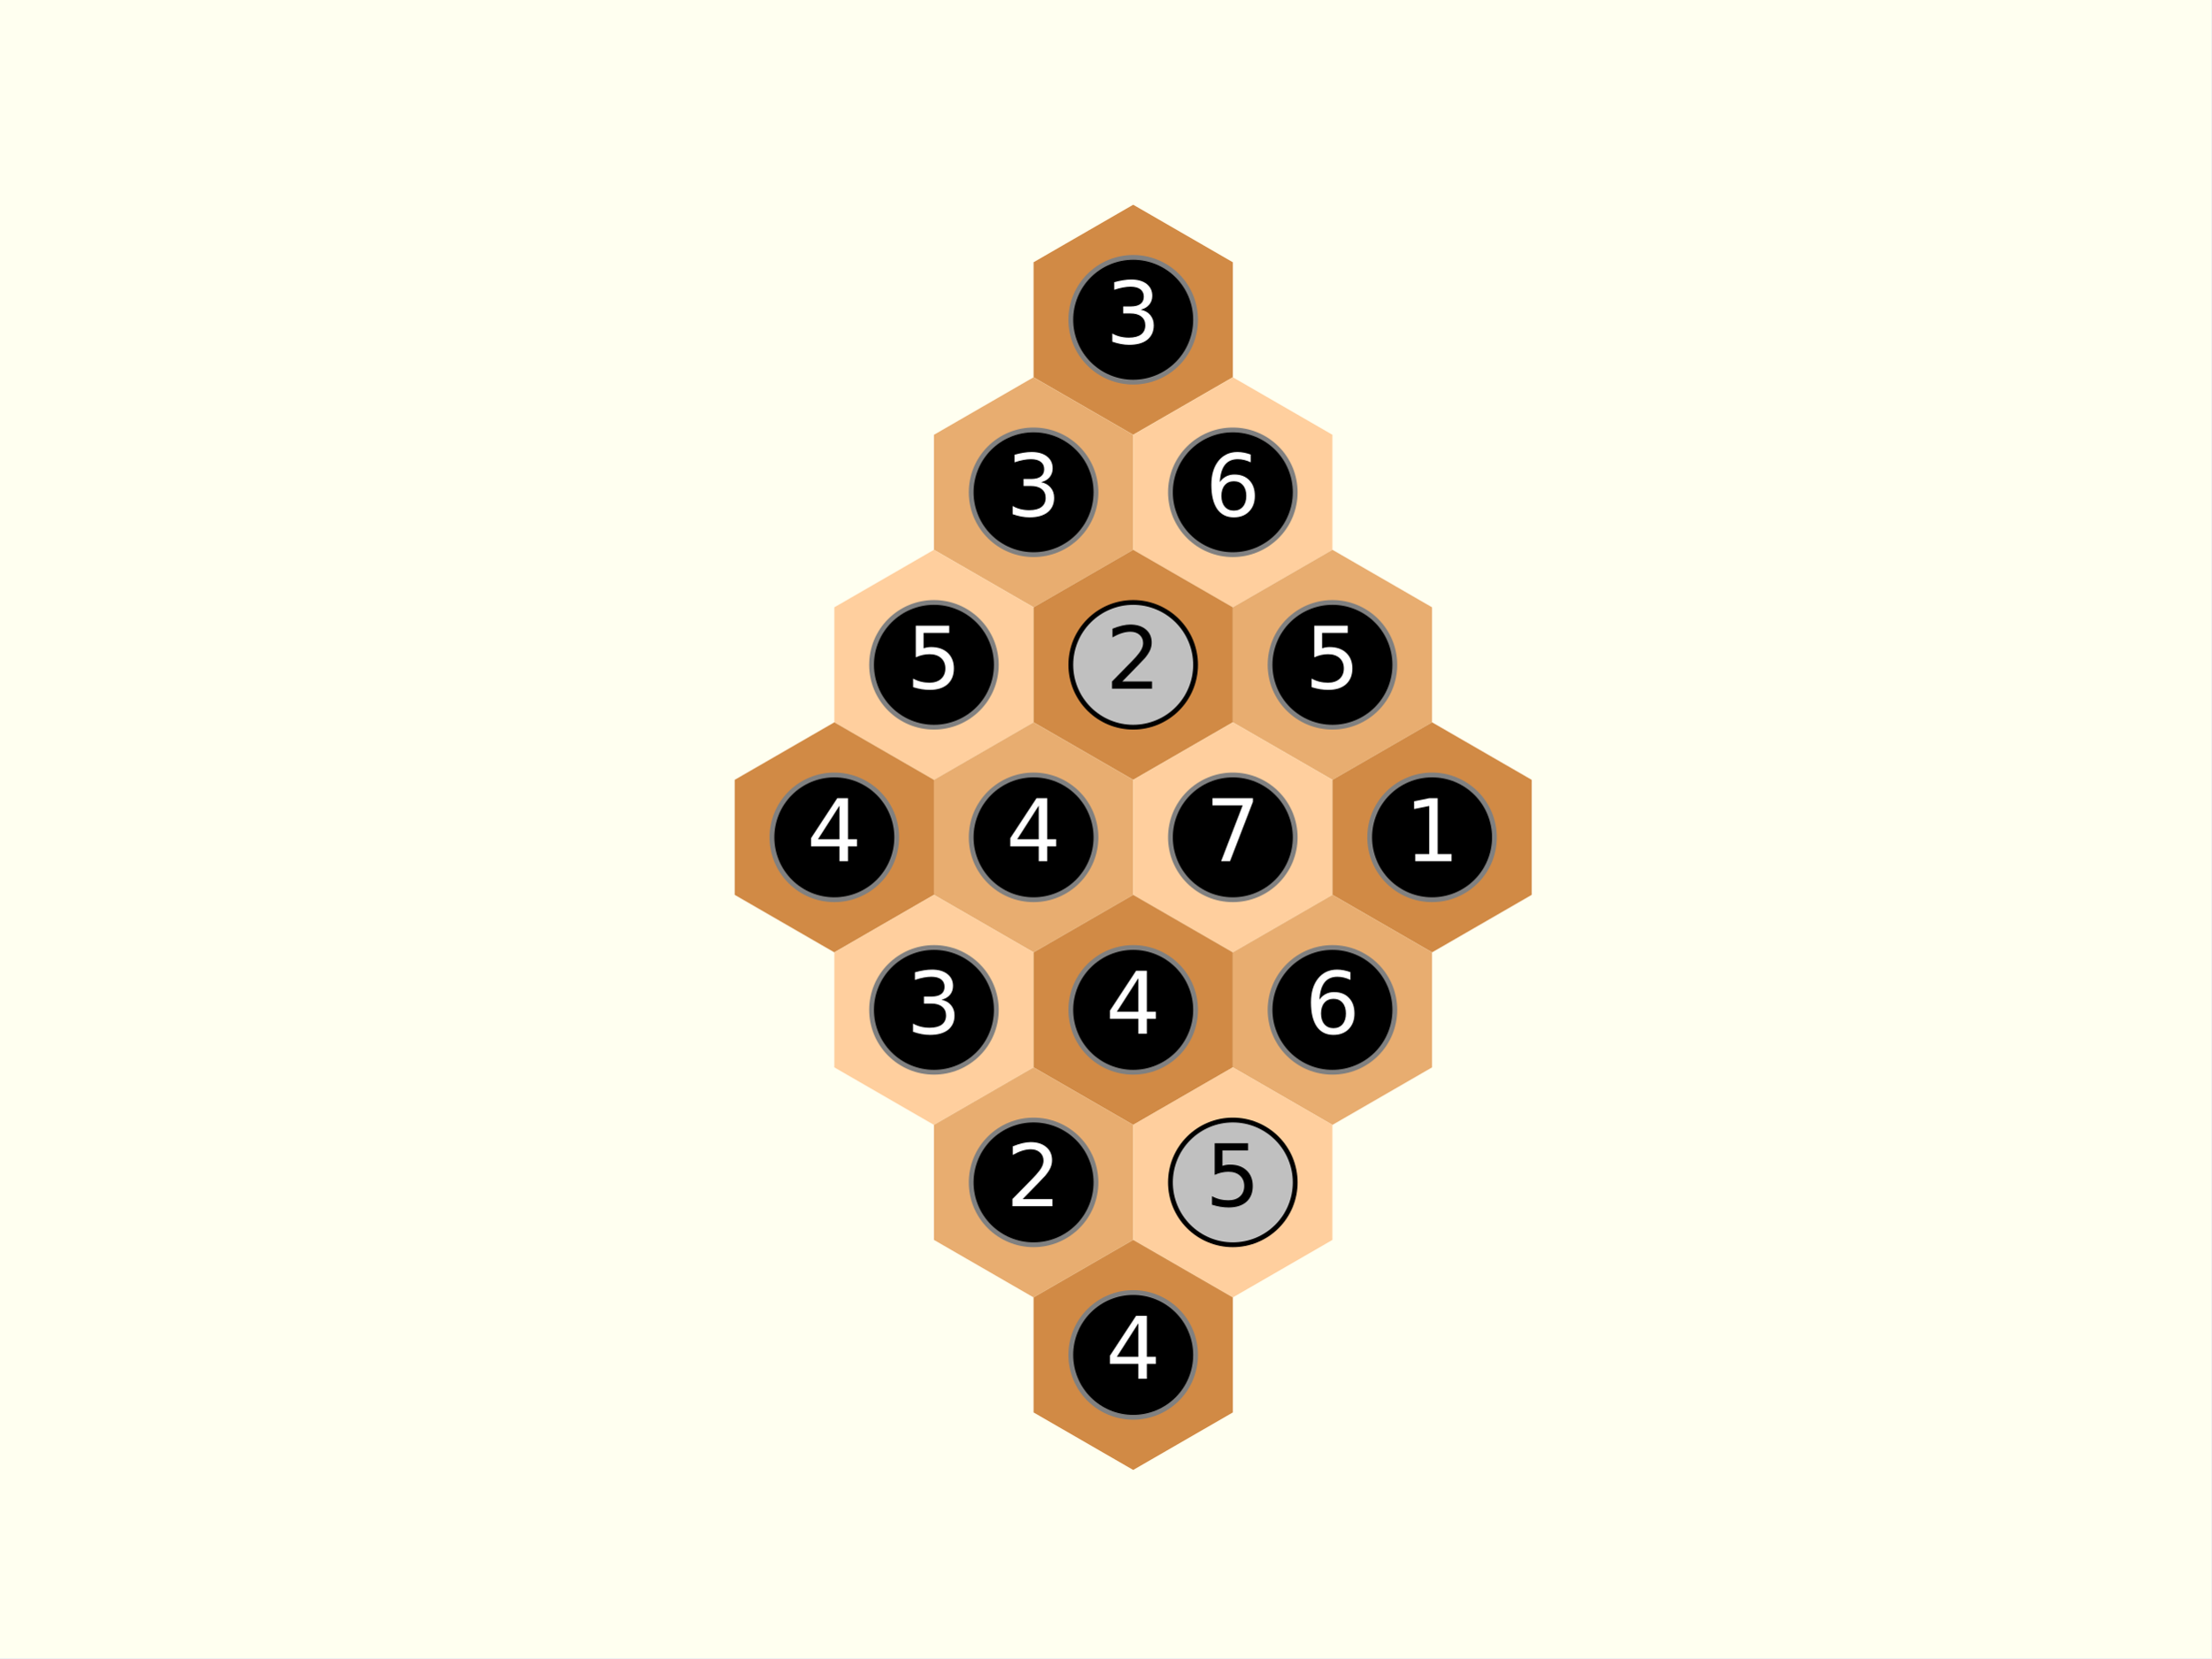
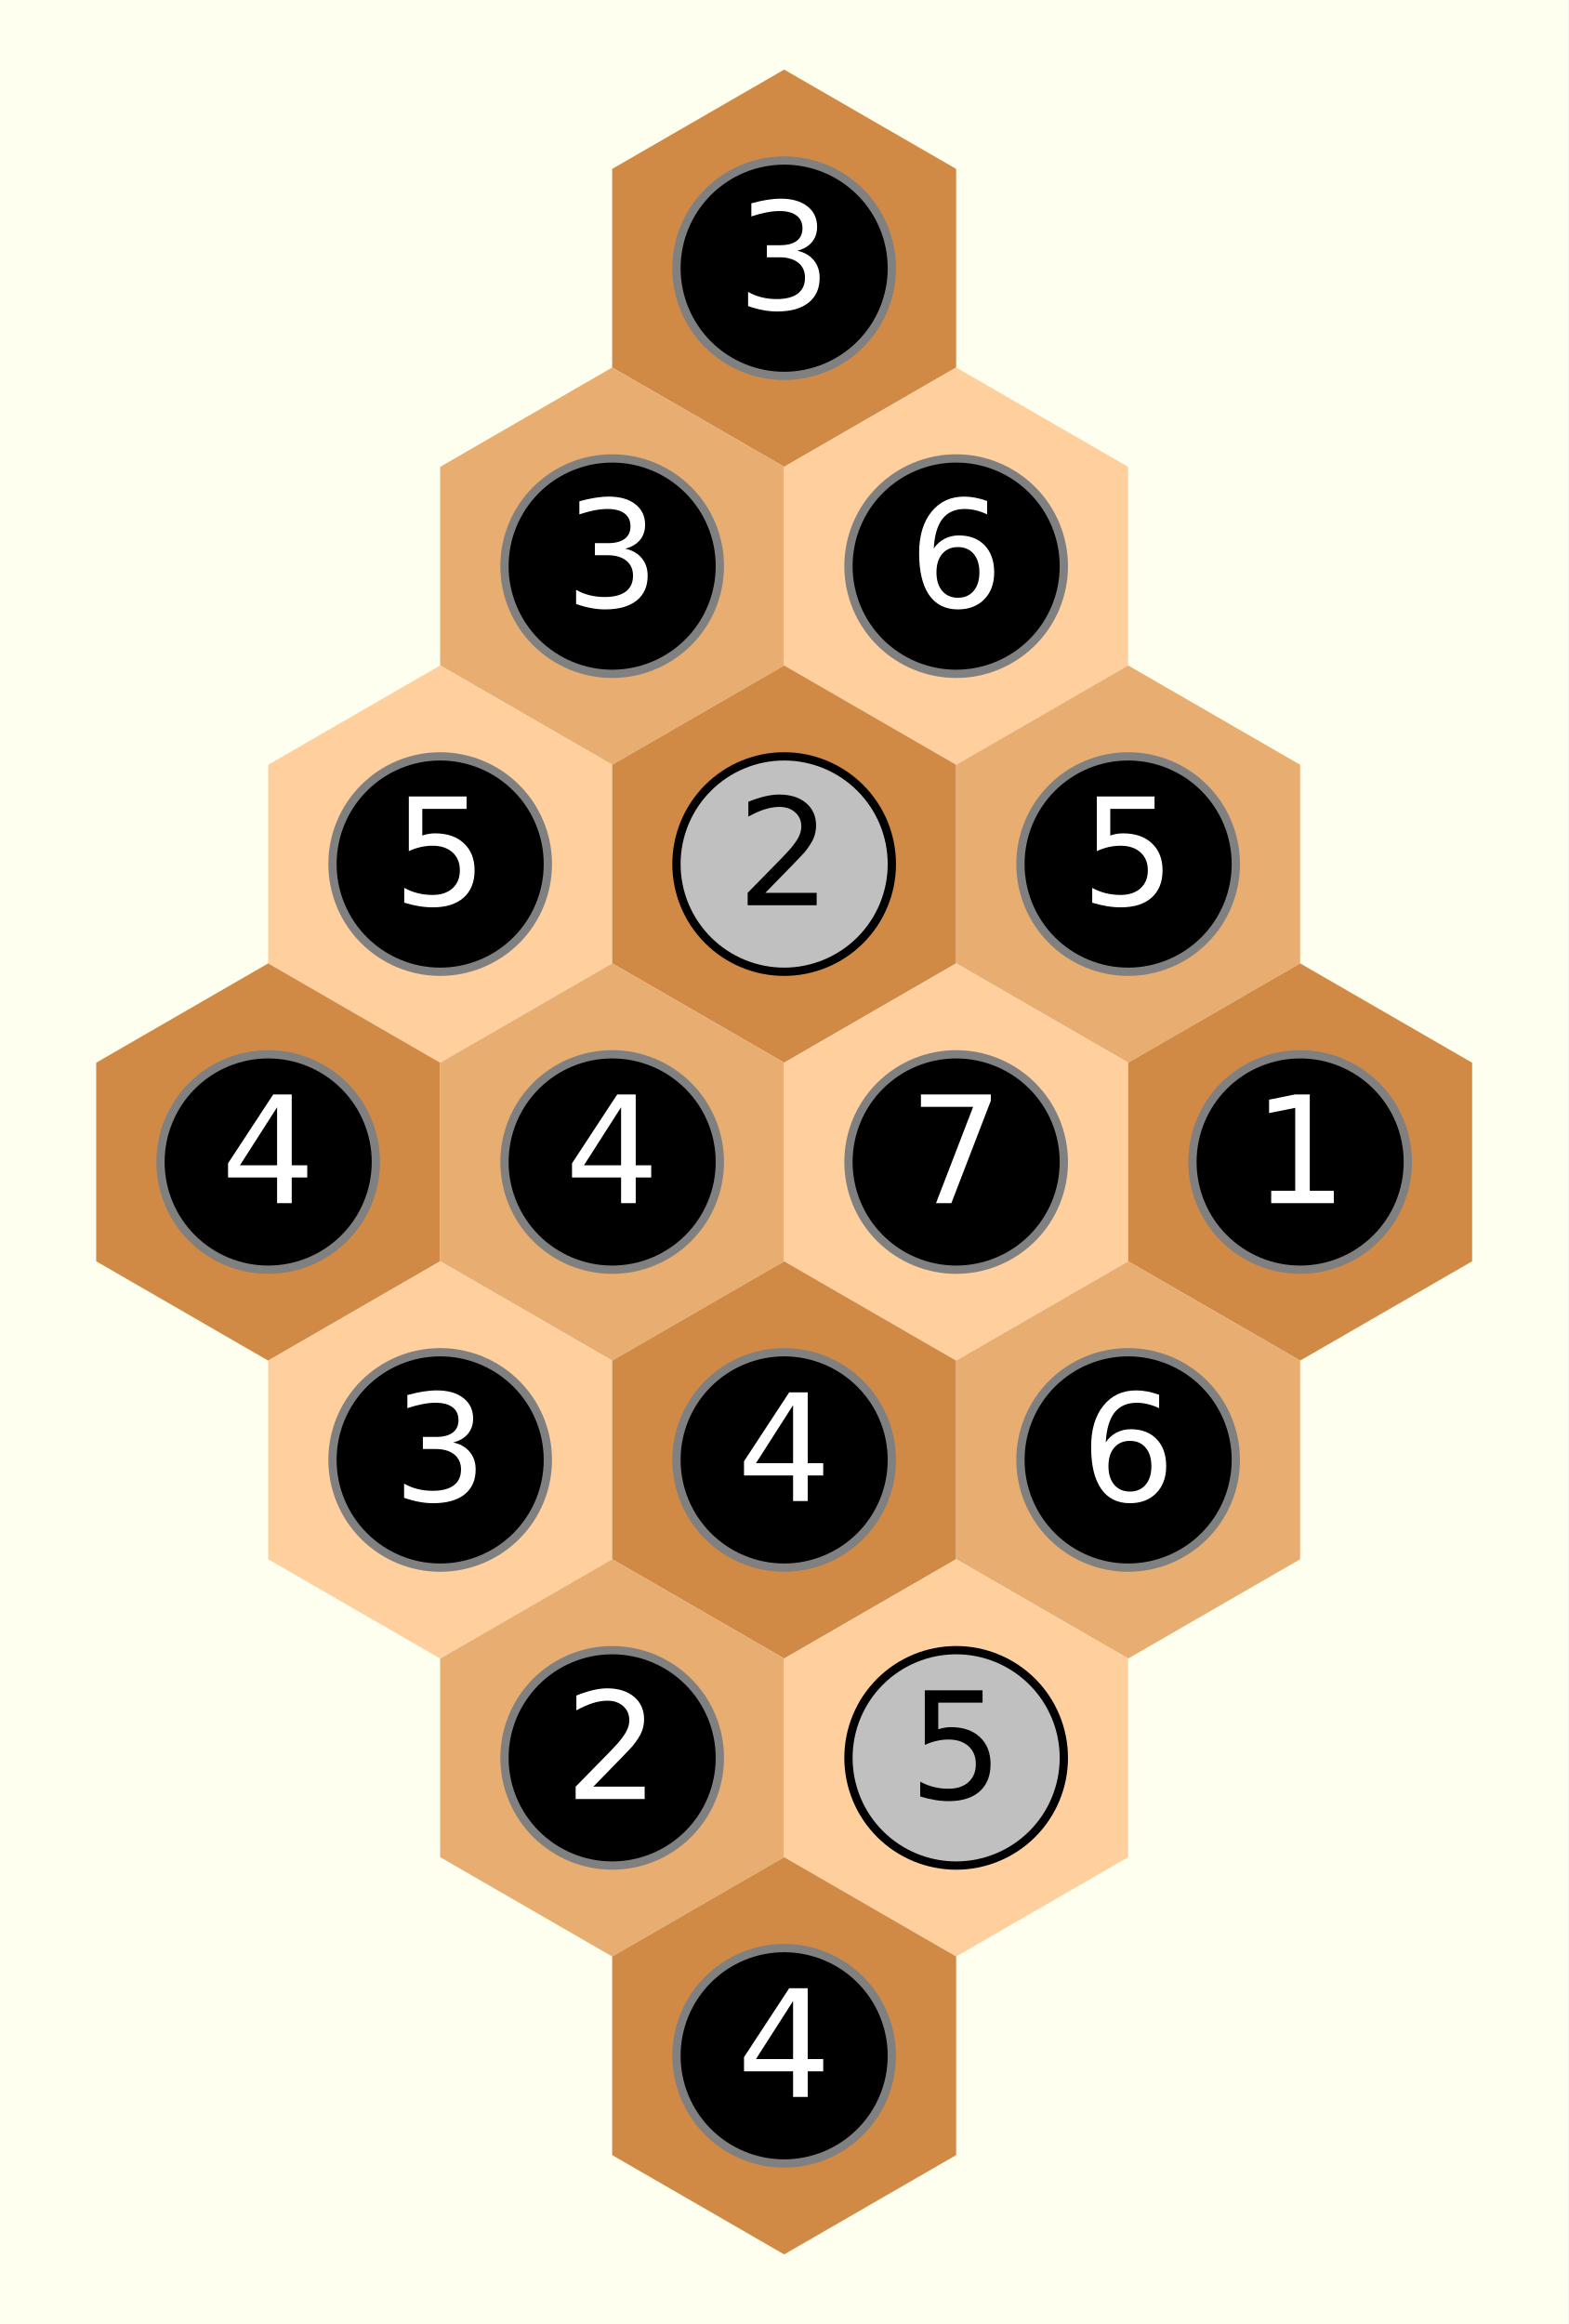
- <svg xmlns="http://www.w3.org/2000/svg" xmlns:xlink="http://www.w3.org/1999/xlink" width="460.8pt" height="345.6pt" viewBox="0 0 460.8 345.6" version="1.1">
+ <svg xmlns="http://www.w3.org/2000/svg" xmlns:xlink="http://www.w3.org/1999/xlink" width="189.318pt" height="280.512pt" viewBox="0 0 189.318 280.512" version="1.1">
  <defs>
    <style type="text/css">*{stroke-linejoin: round; stroke-linecap: butt}</style>
  </defs>
  <g id="figure_1">
    <g id="patch_1">
-       <path d="M 0 345.6  L 460.8 345.6  L 460.8 0  L 0 0  z " style="fill: #fffff0" />
+       <path d="M 0 280.512  L 189.318 280.512  L 189.318 0  L 0 0  z " style="fill: #fffff0" />
    </g>
    <g id="axes_1">
      <g id="patch_2">
-         <path d="M 215.398 78.632  L 236.16 90.619  L 256.922 78.632  L 256.922 54.658  L 236.16 42.671  L 215.398 54.658  z " clip-path="url(#pc2e01825c2)" style="fill: #d18a45" />
+         <path d="M 73.897 44.36  L 94.659 56.347  L 115.421 44.36  L 115.421 20.386  L 94.659 8.399  L 73.897 20.386  z " clip-path="url(#p89f4bd640c)" style="fill: #d18a45" />
      </g>
      <g id="patch_3">
-         <path d="M 194.636 114.593  L 215.398 126.58  L 236.16 114.593  L 236.16 90.619  L 215.398 78.632  L 194.636 90.619  z " clip-path="url(#pc2e01825c2)" style="fill: #e8ad70" />
+         <path d="M 53.135 80.321  L 73.897 92.308  L 94.659 80.321  L 94.659 56.347  L 73.897 44.36  L 53.135 56.347  z " clip-path="url(#p89f4bd640c)" style="fill: #e8ad70" />
      </g>
      <g id="patch_4">
-         <path d="M 236.16 114.593  L 256.922 126.58  L 277.684 114.593  L 277.684 90.619  L 256.922 78.632  L 236.16 90.619  z " clip-path="url(#pc2e01825c2)" style="fill: #ffcf9e" />
+         <path d="M 94.659 80.321  L 115.421 92.308  L 136.183 80.321  L 136.183 56.347  L 115.421 44.36  L 94.659 56.347  z " clip-path="url(#p89f4bd640c)" style="fill: #ffcf9e" />
      </g>
      <g id="patch_5">
-         <path d="M 173.874 150.554  L 194.636 162.541  L 215.398 150.554  L 215.398 126.58  L 194.636 114.593  L 173.874 126.58  z " clip-path="url(#pc2e01825c2)" style="fill: #ffcf9e" />
+         <path d="M 32.373 116.282  L 53.135 128.269  L 73.897 116.282  L 73.897 92.308  L 53.135 80.321  L 32.373 92.308  z " clip-path="url(#p89f4bd640c)" style="fill: #ffcf9e" />
      </g>
      <g id="patch_6">
-         <path d="M 215.398 150.554  L 236.16 162.541  L 256.922 150.554  L 256.922 126.58  L 236.16 114.593  L 215.398 126.58  z " clip-path="url(#pc2e01825c2)" style="fill: #d18a45" />
+         <path d="M 73.897 116.282  L 94.659 128.269  L 115.421 116.282  L 115.421 92.308  L 94.659 80.321  L 73.897 92.308  z " clip-path="url(#p89f4bd640c)" style="fill: #d18a45" />
      </g>
      <g id="patch_7">
-         <path d="M 256.922 150.554  L 277.684 162.541  L 298.446 150.554  L 298.446 126.58  L 277.684 114.593  L 256.922 126.58  z " clip-path="url(#pc2e01825c2)" style="fill: #e8ad70" />
+         <path d="M 115.421 116.282  L 136.183 128.269  L 156.946 116.282  L 156.946 92.308  L 136.183 80.321  L 115.421 92.308  z " clip-path="url(#p89f4bd640c)" style="fill: #e8ad70" />
      </g>
      <g id="patch_8">
-         <path d="M 153.111 186.515  L 173.874 198.502  L 194.636 186.515  L 194.636 162.541  L 173.874 150.554  L 153.111 162.541  z " clip-path="url(#pc2e01825c2)" style="fill: #d18a45" />
+         <path d="M 11.611 152.243  L 32.373 164.23  L 53.135 152.243  L 53.135 128.269  L 32.373 116.282  L 11.611 128.269  z " clip-path="url(#p89f4bd640c)" style="fill: #d18a45" />
      </g>
      <g id="patch_9">
-         <path d="M 194.636 186.515  L 215.398 198.502  L 236.16 186.515  L 236.16 162.541  L 215.398 150.554  L 194.636 162.541  z " clip-path="url(#pc2e01825c2)" style="fill: #e8ad70" />
+         <path d="M 53.135 152.243  L 73.897 164.23  L 94.659 152.243  L 94.659 128.269  L 73.897 116.282  L 53.135 128.269  z " clip-path="url(#p89f4bd640c)" style="fill: #e8ad70" />
      </g>
      <g id="patch_10">
-         <path d="M 236.16 186.515  L 256.922 198.502  L 277.684 186.515  L 277.684 162.541  L 256.922 150.554  L 236.16 162.541  z " clip-path="url(#pc2e01825c2)" style="fill: #ffcf9e" />
+         <path d="M 94.659 152.243  L 115.421 164.23  L 136.183 152.243  L 136.183 128.269  L 115.421 116.282  L 94.659 128.269  z " clip-path="url(#p89f4bd640c)" style="fill: #ffcf9e" />
      </g>
      <g id="patch_11">
-         <path d="M 277.684 186.515  L 298.446 198.502  L 319.209 186.515  L 319.209 162.541  L 298.446 150.554  L 277.684 162.541  z " clip-path="url(#pc2e01825c2)" style="fill: #d18a45" />
+         <path d="M 136.183 152.243  L 156.946 164.23  L 177.708 152.243  L 177.708 128.269  L 156.946 116.282  L 136.183 128.269  z " clip-path="url(#p89f4bd640c)" style="fill: #d18a45" />
      </g>
      <g id="patch_12">
-         <path d="M 173.874 222.476  L 194.636 234.463  L 215.398 222.476  L 215.398 198.502  L 194.636 186.515  L 173.874 198.502  z " clip-path="url(#pc2e01825c2)" style="fill: #ffcf9e" />
+         <path d="M 32.373 188.204  L 53.135 200.191  L 73.897 188.204  L 73.897 164.23  L 53.135 152.243  L 32.373 164.23  z " clip-path="url(#p89f4bd640c)" style="fill: #ffcf9e" />
      </g>
      <g id="patch_13">
-         <path d="M 215.398 222.476  L 236.16 234.463  L 256.922 222.476  L 256.922 198.502  L 236.16 186.515  L 215.398 198.502  z " clip-path="url(#pc2e01825c2)" style="fill: #d18a45" />
+         <path d="M 73.897 188.204  L 94.659 200.191  L 115.421 188.204  L 115.421 164.23  L 94.659 152.243  L 73.897 164.23  z " clip-path="url(#p89f4bd640c)" style="fill: #d18a45" />
      </g>
      <g id="patch_14">
-         <path d="M 256.922 222.476  L 277.684 234.463  L 298.446 222.476  L 298.446 198.502  L 277.684 186.515  L 256.922 198.502  z " clip-path="url(#pc2e01825c2)" style="fill: #e8ad70" />
+         <path d="M 115.421 188.204  L 136.183 200.191  L 156.946 188.204  L 156.946 164.23  L 136.183 152.243  L 115.421 164.23  z " clip-path="url(#p89f4bd640c)" style="fill: #e8ad70" />
      </g>
      <g id="patch_15">
-         <path d="M 194.636 258.437  L 215.398 270.424  L 236.16 258.437  L 236.16 234.463  L 215.398 222.476  L 194.636 234.463  z " clip-path="url(#pc2e01825c2)" style="fill: #e8ad70" />
+         <path d="M 53.135 224.165  L 73.897 236.152  L 94.659 224.165  L 94.659 200.191  L 73.897 188.204  L 53.135 200.191  z " clip-path="url(#p89f4bd640c)" style="fill: #e8ad70" />
      </g>
      <g id="patch_16">
-         <path d="M 236.16 258.437  L 256.922 270.424  L 277.684 258.437  L 277.684 234.463  L 256.922 222.476  L 236.16 234.463  z " clip-path="url(#pc2e01825c2)" style="fill: #ffcf9e" />
+         <path d="M 94.659 224.165  L 115.421 236.152  L 136.183 224.165  L 136.183 200.191  L 115.421 188.204  L 94.659 200.191  z " clip-path="url(#p89f4bd640c)" style="fill: #ffcf9e" />
      </g>
      <g id="patch_17">
-         <path d="M 215.398 294.398  L 236.16 306.385  L 256.922 294.398  L 256.922 270.424  L 236.16 258.437  L 215.398 270.424  z " clip-path="url(#pc2e01825c2)" style="fill: #d18a45" />
+         <path d="M 73.897 260.126  L 94.659 272.113  L 115.421 260.126  L 115.421 236.152  L 94.659 224.165  L 73.897 236.152  z " clip-path="url(#p89f4bd640c)" style="fill: #d18a45" />
      </g>
      <g id="line2d_1">
        <defs>
-           <path id="mc09378de60" d="M 0 13  C 3.448 13 6.755 11.63 9.192 9.192  C 11.63 6.755 13 3.448 13 0  C 13 -3.448 11.63 -6.755 9.192 -9.192  C 6.755 -11.63 3.448 -13 0 -13  C -3.448 -13 -6.755 -11.63 -9.192 -9.192  C -11.63 -6.755 -13 -3.448 -13 0  C -13 3.448 -11.63 6.755 -9.192 9.192  C -6.755 11.63 -3.448 13 0 13  z " style="stroke: #808080" />
+           <path id="m04eedec42f" d="M 0 13  C 3.448 13 6.755 11.63 9.192 9.192  C 11.63 6.755 13 3.448 13 0  C 13 -3.448 11.63 -6.755 9.192 -9.192  C 6.755 -11.63 3.448 -13 0 -13  C -3.448 -13 -6.755 -11.63 -9.192 -9.192  C -11.63 -6.755 -13 -3.448 -13 0  C -13 3.448 -11.63 6.755 -9.192 9.192  C -6.755 11.63 -3.448 13 0 13  z " style="stroke: #808080" />
        </defs>
-         <g clip-path="url(#pc2e01825c2)">
-           <use xlink:href="#mc09378de60" x="236.16" y="66.645" style="stroke: #808080" />
+         <g clip-path="url(#p89f4bd640c)">
+           <use xlink:href="#m04eedec42f" x="94.659" y="32.373" style="stroke: #808080" />
        </g>
      </g>
      <g id="line2d_2">
-         <g clip-path="url(#pc2e01825c2)">
-           <use xlink:href="#mc09378de60" x="215.398" y="102.606" style="stroke: #808080" />
+         <g clip-path="url(#p89f4bd640c)">
+           <use xlink:href="#m04eedec42f" x="73.897" y="68.334" style="stroke: #808080" />
        </g>
      </g>
      <g id="line2d_3">
-         <g clip-path="url(#pc2e01825c2)">
-           <use xlink:href="#mc09378de60" x="256.922" y="102.606" style="stroke: #808080" />
+         <g clip-path="url(#p89f4bd640c)">
+           <use xlink:href="#m04eedec42f" x="115.421" y="68.334" style="stroke: #808080" />
        </g>
      </g>
      <g id="line2d_4">
-         <g clip-path="url(#pc2e01825c2)">
-           <use xlink:href="#mc09378de60" x="194.636" y="138.567" style="stroke: #808080" />
+         <g clip-path="url(#p89f4bd640c)">
+           <use xlink:href="#m04eedec42f" x="53.135" y="104.295" style="stroke: #808080" />
        </g>
      </g>
      <g id="line2d_5">
        <defs>
-           <path id="md1997e8e0c" d="M 0 13  C 3.448 13 6.755 11.63 9.192 9.192  C 11.63 6.755 13 3.448 13 0  C 13 -3.448 11.63 -6.755 9.192 -9.192  C 6.755 -11.63 3.448 -13 0 -13  C -3.448 -13 -6.755 -11.63 -9.192 -9.192  C -11.63 -6.755 -13 -3.448 -13 0  C -13 3.448 -11.63 6.755 -9.192 9.192  C -6.755 11.63 -3.448 13 0 13  z " style="stroke: #000000" />
+           <path id="mc99655c920" d="M 0 13  C 3.448 13 6.755 11.63 9.192 9.192  C 11.63 6.755 13 3.448 13 0  C 13 -3.448 11.63 -6.755 9.192 -9.192  C 6.755 -11.63 3.448 -13 0 -13  C -3.448 -13 -6.755 -11.63 -9.192 -9.192  C -11.63 -6.755 -13 -3.448 -13 0  C -13 3.448 -11.63 6.755 -9.192 9.192  C -6.755 11.63 -3.448 13 0 13  z " style="stroke: #000000" />
        </defs>
-         <g clip-path="url(#pc2e01825c2)">
-           <use xlink:href="#md1997e8e0c" x="236.16" y="138.567" style="fill: #c0c0c0; stroke: #000000" />
+         <g clip-path="url(#p89f4bd640c)">
+           <use xlink:href="#mc99655c920" x="94.659" y="104.295" style="fill: #c0c0c0; stroke: #000000" />
        </g>
      </g>
      <g id="line2d_6">
-         <g clip-path="url(#pc2e01825c2)">
-           <use xlink:href="#mc09378de60" x="277.684" y="138.567" style="stroke: #808080" />
+         <g clip-path="url(#p89f4bd640c)">
+           <use xlink:href="#m04eedec42f" x="136.183" y="104.295" style="stroke: #808080" />
        </g>
      </g>
      <g id="line2d_7">
-         <g clip-path="url(#pc2e01825c2)">
-           <use xlink:href="#mc09378de60" x="173.874" y="174.528" style="stroke: #808080" />
+         <g clip-path="url(#p89f4bd640c)">
+           <use xlink:href="#m04eedec42f" x="32.373" y="140.256" style="stroke: #808080" />
        </g>
      </g>
      <g id="line2d_8">
-         <g clip-path="url(#pc2e01825c2)">
-           <use xlink:href="#mc09378de60" x="215.398" y="174.528" style="stroke: #808080" />
+         <g clip-path="url(#p89f4bd640c)">
+           <use xlink:href="#m04eedec42f" x="73.897" y="140.256" style="stroke: #808080" />
        </g>
      </g>
      <g id="line2d_9">
-         <g clip-path="url(#pc2e01825c2)">
-           <use xlink:href="#mc09378de60" x="256.922" y="174.528" style="stroke: #808080" />
+         <g clip-path="url(#p89f4bd640c)">
+           <use xlink:href="#m04eedec42f" x="115.421" y="140.256" style="stroke: #808080" />
        </g>
      </g>
      <g id="line2d_10">
-         <g clip-path="url(#pc2e01825c2)">
-           <use xlink:href="#mc09378de60" x="298.446" y="174.528" style="stroke: #808080" />
+         <g clip-path="url(#p89f4bd640c)">
+           <use xlink:href="#m04eedec42f" x="156.946" y="140.256" style="stroke: #808080" />
        </g>
      </g>
      <g id="line2d_11">
-         <g clip-path="url(#pc2e01825c2)">
-           <use xlink:href="#mc09378de60" x="194.636" y="210.489" style="stroke: #808080" />
+         <g clip-path="url(#p89f4bd640c)">
+           <use xlink:href="#m04eedec42f" x="53.135" y="176.217" style="stroke: #808080" />
        </g>
      </g>
      <g id="line2d_12">
-         <g clip-path="url(#pc2e01825c2)">
-           <use xlink:href="#mc09378de60" x="236.16" y="210.489" style="stroke: #808080" />
+         <g clip-path="url(#p89f4bd640c)">
+           <use xlink:href="#m04eedec42f" x="94.659" y="176.217" style="stroke: #808080" />
        </g>
      </g>
      <g id="line2d_13">
-         <g clip-path="url(#pc2e01825c2)">
-           <use xlink:href="#mc09378de60" x="277.684" y="210.489" style="stroke: #808080" />
+         <g clip-path="url(#p89f4bd640c)">
+           <use xlink:href="#m04eedec42f" x="136.183" y="176.217" style="stroke: #808080" />
        </g>
      </g>
      <g id="line2d_14">
-         <g clip-path="url(#pc2e01825c2)">
-           <use xlink:href="#mc09378de60" x="215.398" y="246.45" style="stroke: #808080" />
+         <g clip-path="url(#p89f4bd640c)">
+           <use xlink:href="#m04eedec42f" x="73.897" y="212.178" style="stroke: #808080" />
        </g>
      </g>
      <g id="line2d_15">
-         <g clip-path="url(#pc2e01825c2)">
-           <use xlink:href="#md1997e8e0c" x="256.922" y="246.45" style="fill: #c0c0c0; stroke: #000000" />
+         <g clip-path="url(#p89f4bd640c)">
+           <use xlink:href="#mc99655c920" x="115.421" y="212.178" style="fill: #c0c0c0; stroke: #000000" />
        </g>
      </g>
      <g id="line2d_16">
-         <g clip-path="url(#pc2e01825c2)">
-           <use xlink:href="#mc09378de60" x="236.16" y="282.411" style="stroke: #808080" />
+         <g clip-path="url(#p89f4bd640c)">
+           <use xlink:href="#m04eedec42f" x="94.659" y="248.139" style="stroke: #808080" />
        </g>
      </g>
      <g id="text_1">
-         <g style="fill: #ffffff" transform="translate(230.4338 71.61163) scale(0.18 -0.18)">
+         <g style="fill: #ffffff" transform="translate(88.93293 37.33963) scale(0.18 -0.18)">
          <defs>
            <path id="DejaVuSans-33" d="M 2597 2516  Q 3050 2419 3304 2112  Q 3559 1806 3559 1356  Q 3559 666 3084 287  Q 2609 -91 1734 -91  Q 1441 -91 1130 -33  Q 819 25 488 141  L 488 750  Q 750 597 1062 519  Q 1375 441 1716 441  Q 2309 441 2620 675  Q 2931 909 2931 1356  Q 2931 1769 2642 2001  Q 2353 2234 1838 2234  L 1294 2234  L 1294 2753  L 1863 2753  Q 2328 2753 2575 2939  Q 2822 3125 2822 3475  Q 2822 3834 2567 4026  Q 2313 4219 1838 4219  Q 1578 4219 1281 4162  Q 984 4106 628 3988  L 628 4550  Q 988 4650 1302 4700  Q 1616 4750 1894 4750  Q 2613 4750 3031 4423  Q 3450 4097 3450 3541  Q 3450 3153 3228 2886  Q 3006 2619 2597 2516  z " transform="scale(0.015625)" />
          </defs>
          <use xlink:href="#DejaVuSans-33" />
        </g>
      </g>
      <g id="text_2">
-         <g style="fill: #ffffff" transform="translate(209.6716 107.5727) scale(0.18 -0.18)">
+         <g style="fill: #ffffff" transform="translate(68.17079 73.30071) scale(0.18 -0.18)">
          <use xlink:href="#DejaVuSans-33" />
        </g>
      </g>
      <g id="text_3">
-         <g style="fill: #ffffff" transform="translate(251.1959 107.5727) scale(0.18 -0.18)">
+         <g style="fill: #ffffff" transform="translate(109.6951 73.30071) scale(0.18 -0.18)">
          <defs>
            <path id="DejaVuSans-36" d="M 2113 2584  Q 1688 2584 1439 2293  Q 1191 2003 1191 1497  Q 1191 994 1439 701  Q 1688 409 2113 409  Q 2538 409 2786 701  Q 3034 994 3034 1497  Q 3034 2003 2786 2293  Q 2538 2584 2113 2584  z M 3366 4563  L 3366 3988  Q 3128 4100 2886 4159  Q 2644 4219 2406 4219  Q 1781 4219 1451 3797  Q 1122 3375 1075 2522  Q 1259 2794 1537 2939  Q 1816 3084 2150 3084  Q 2853 3084 3261 2657  Q 3669 2231 3669 1497  Q 3669 778 3244 343  Q 2819 -91 2113 -91  Q 1303 -91 875 529  Q 447 1150 447 2328  Q 447 3434 972 4092  Q 1497 4750 2381 4750  Q 2619 4750 2861 4703  Q 3103 4656 3366 4563  z " transform="scale(0.015625)" />
          </defs>
          <use xlink:href="#DejaVuSans-36" />
        </g>
      </g>
      <g id="text_4">
-         <g style="fill: #ffffff" transform="translate(188.9095 143.5338) scale(0.18 -0.18)">
+         <g style="fill: #ffffff" transform="translate(47.40865 109.2618) scale(0.18 -0.18)">
          <defs>
            <path id="DejaVuSans-35" d="M 691 4666  L 3169 4666  L 3169 4134  L 1269 4134  L 1269 2991  Q 1406 3038 1543 3061  Q 1681 3084 1819 3084  Q 2600 3084 3056 2656  Q 3513 2228 3513 1497  Q 3513 744 3044 326  Q 2575 -91 1722 -91  Q 1428 -91 1123 -41  Q 819 9 494 109  L 494 744  Q 775 591 1075 516  Q 1375 441 1709 441  Q 2250 441 2565 725  Q 2881 1009 2881 1497  Q 2881 1984 2565 2268  Q 2250 2553 1709 2553  Q 1456 2553 1204 2497  Q 953 2441 691 2322  L 691 4666  z " transform="scale(0.015625)" />
          </defs>
          <use xlink:href="#DejaVuSans-35" />
        </g>
      </g>
      <g id="text_5">
-         <g transform="translate(230.4338 143.5338) scale(0.18 -0.18)">
+         <g transform="translate(88.93293 109.2618) scale(0.18 -0.18)">
          <defs>
            <path id="DejaVuSans-32" d="M 1228 531  L 3431 531  L 3431 0  L 469 0  L 469 531  Q 828 903 1448 1529  Q 2069 2156 2228 2338  Q 2531 2678 2651 2914  Q 2772 3150 2772 3378  Q 2772 3750 2511 3984  Q 2250 4219 1831 4219  Q 1534 4219 1204 4116  Q 875 4013 500 3803  L 500 4441  Q 881 4594 1212 4672  Q 1544 4750 1819 4750  Q 2544 4750 2975 4387  Q 3406 4025 3406 3419  Q 3406 3131 3298 2873  Q 3191 2616 2906 2266  Q 2828 2175 2409 1742  Q 1991 1309 1228 531  z " transform="scale(0.015625)" />
          </defs>
          <use xlink:href="#DejaVuSans-32" />
        </g>
      </g>
      <g id="text_6">
-         <g style="fill: #ffffff" transform="translate(271.958 143.5338) scale(0.18 -0.18)">
+         <g style="fill: #ffffff" transform="translate(130.4572 109.2618) scale(0.18 -0.18)">
          <use xlink:href="#DejaVuSans-35" />
        </g>
      </g>
      <g id="text_7">
-         <g style="fill: #ffffff" transform="translate(168.1473 179.4949) scale(0.18 -0.18)">
+         <g style="fill: #ffffff" transform="translate(26.64651 145.2229) scale(0.18 -0.18)">
          <defs>
            <path id="DejaVuSans-34" d="M 2419 4116  L 825 1625  L 2419 1625  L 2419 4116  z M 2253 4666  L 3047 4666  L 3047 1625  L 3713 1625  L 3713 1100  L 3047 1100  L 3047 0  L 2419 0  L 2419 1100  L 313 1100  L 313 1709  L 2253 4666  z " transform="scale(0.015625)" />
          </defs>
          <use xlink:href="#DejaVuSans-34" />
        </g>
      </g>
      <g id="text_8">
-         <g style="fill: #ffffff" transform="translate(209.6716 179.4949) scale(0.18 -0.18)">
+         <g style="fill: #ffffff" transform="translate(68.17079 145.2229) scale(0.18 -0.18)">
          <use xlink:href="#DejaVuSans-34" />
        </g>
      </g>
      <g id="text_9">
-         <g style="fill: #ffffff" transform="translate(251.1959 179.4949) scale(0.18 -0.18)">
+         <g style="fill: #ffffff" transform="translate(109.6951 145.2229) scale(0.18 -0.18)">
          <defs>
            <path id="DejaVuSans-37" d="M 525 4666  L 3525 4666  L 3525 4397  L 1831 0  L 1172 0  L 2766 4134  L 525 4134  L 525 4666  z " transform="scale(0.015625)" />
          </defs>
          <use xlink:href="#DejaVuSans-37" />
        </g>
      </g>
      <g id="text_10">
-         <g style="fill: #ffffff" transform="translate(292.7202 179.4949) scale(0.18 -0.18)">
+         <g style="fill: #ffffff" transform="translate(151.2193 145.2229) scale(0.18 -0.18)">
          <defs>
            <path id="DejaVuSans-31" d="M 794 531  L 1825 531  L 1825 4091  L 703 3866  L 703 4441  L 1819 4666  L 2450 4666  L 2450 531  L 3481 531  L 3481 0  L 794 0  L 794 531  z " transform="scale(0.015625)" />
          </defs>
          <use xlink:href="#DejaVuSans-31" />
        </g>
      </g>
      <g id="text_11">
-         <g style="fill: #ffffff" transform="translate(188.9095 215.456) scale(0.18 -0.18)">
+         <g style="fill: #ffffff" transform="translate(47.40865 181.184) scale(0.18 -0.18)">
          <use xlink:href="#DejaVuSans-33" />
        </g>
      </g>
      <g id="text_12">
-         <g style="fill: #ffffff" transform="translate(230.4338 215.456) scale(0.18 -0.18)">
+         <g style="fill: #ffffff" transform="translate(88.93293 181.184) scale(0.18 -0.18)">
          <use xlink:href="#DejaVuSans-34" />
        </g>
      </g>
      <g id="text_13">
-         <g style="fill: #ffffff" transform="translate(271.958 215.456) scale(0.18 -0.18)">
+         <g style="fill: #ffffff" transform="translate(130.4572 181.184) scale(0.18 -0.18)">
          <use xlink:href="#DejaVuSans-36" />
        </g>
      </g>
      <g id="text_14">
-         <g style="fill: #ffffff" transform="translate(209.6716 251.417) scale(0.18 -0.18)">
+         <g style="fill: #ffffff" transform="translate(68.17079 217.145) scale(0.18 -0.18)">
          <use xlink:href="#DejaVuSans-32" />
        </g>
      </g>
      <g id="text_15">
-         <g transform="translate(251.1959 251.417) scale(0.18 -0.18)">
+         <g transform="translate(109.6951 217.145) scale(0.18 -0.18)">
          <use xlink:href="#DejaVuSans-35" />
        </g>
      </g>
      <g id="text_16">
-         <g style="fill: #ffffff" transform="translate(230.4338 287.3781) scale(0.18 -0.18)">
+         <g style="fill: #ffffff" transform="translate(88.93293 253.1061) scale(0.18 -0.18)">
          <use xlink:href="#DejaVuSans-34" />
        </g>
      </g>
    </g>
  </g>
  <defs>
-     <clipPath id="pc2e01825c2">
-       <rect x="148.701" y="41.472" width="174.918" height="266.112" />
+     <clipPath id="p89f4bd640c">
+       <rect x="7.2" y="7.2" width="174.918" height="266.112" />
    </clipPath>
  </defs>
</svg>
